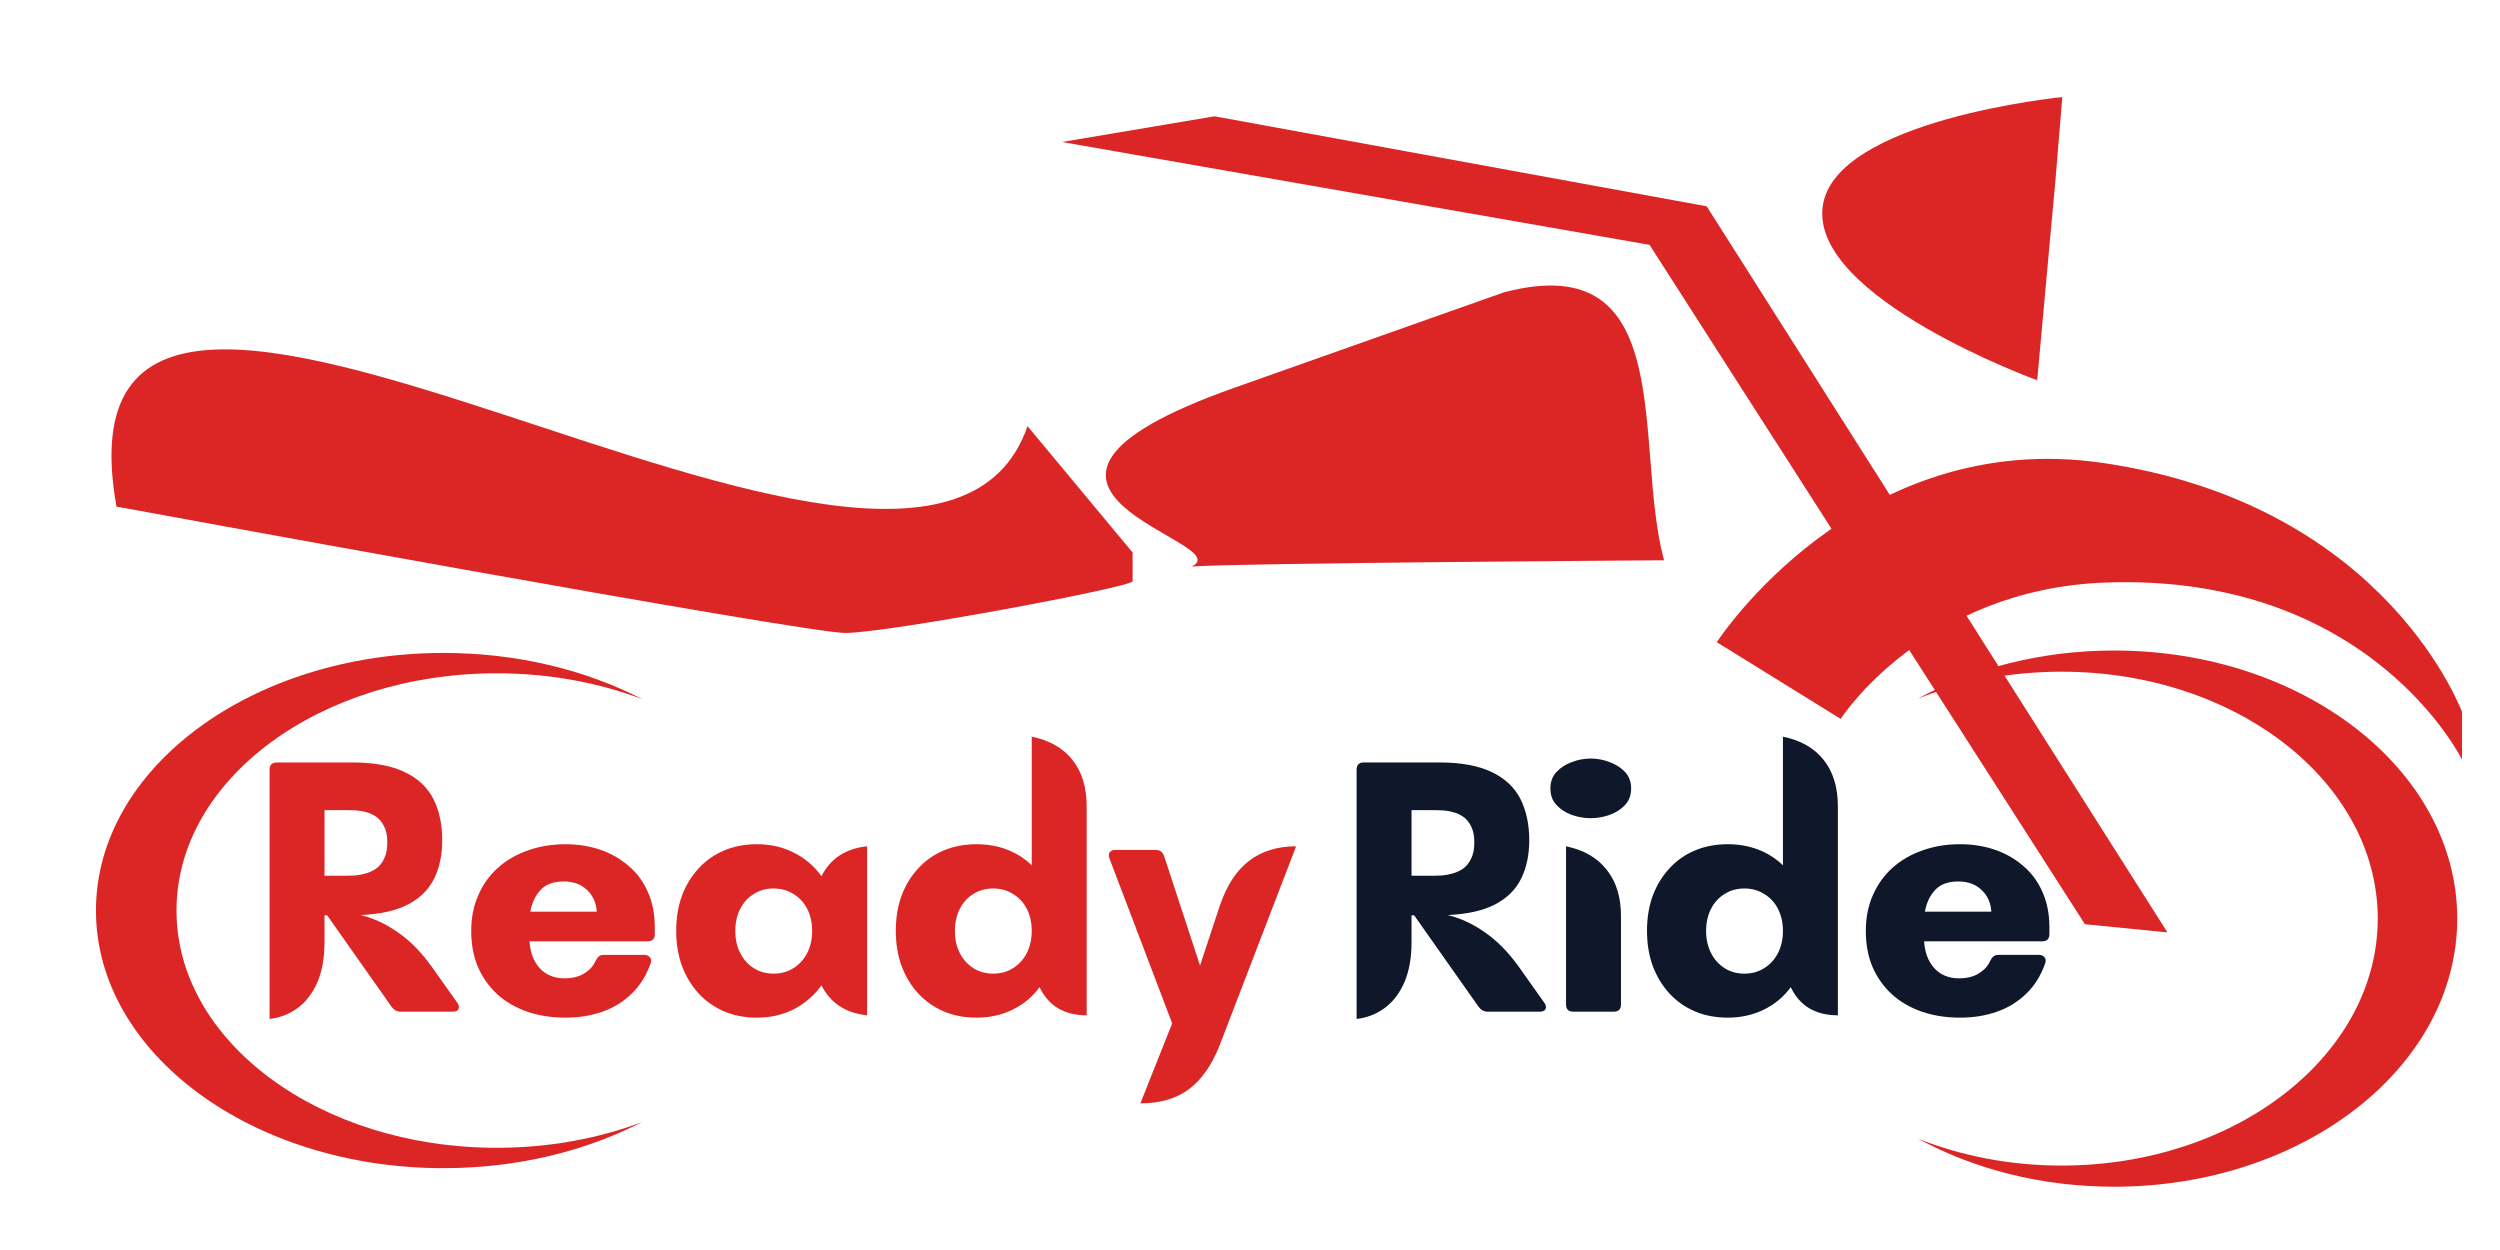
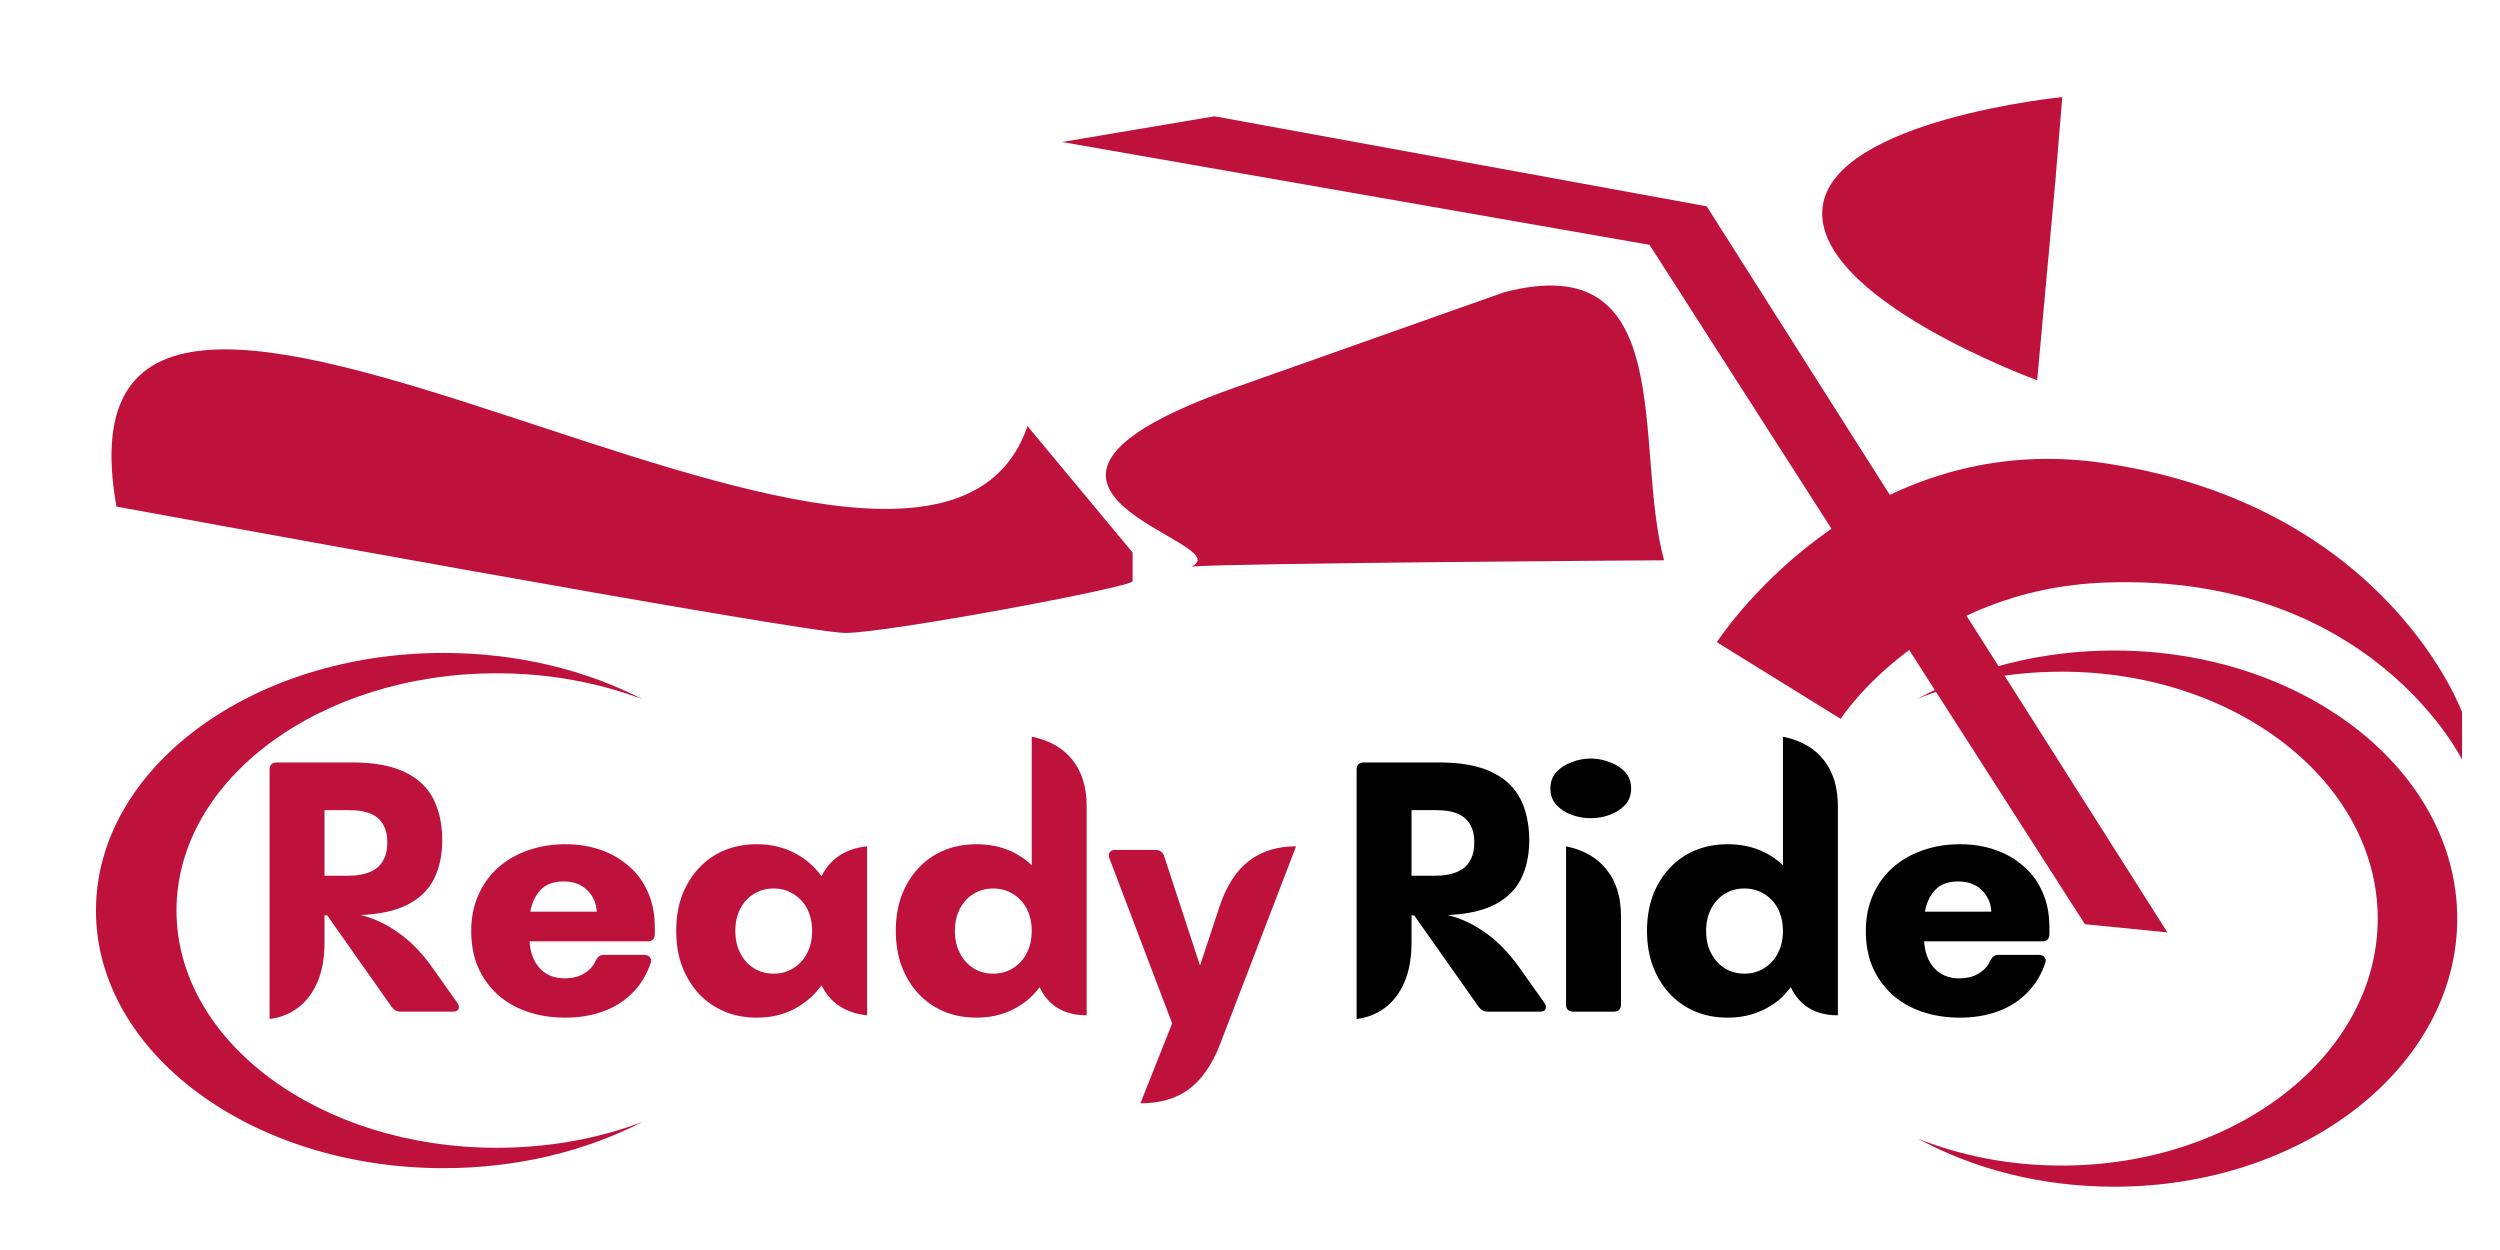
<svg xmlns="http://www.w3.org/2000/svg" width="200" zoomAndPan="magnify" viewBox="0 0 150 75" height="100" preserveAspectRatio="xMidYMid meet" version="1.0">
  <defs>
    <g />
-     <clipPath id="99739ce92e">
+     <clipPath id="a856530958">
      <path d="M 103 27 L 147.723 27 L 147.723 46 L 103 46 Z M 103 27 " clip-rule="nonzero" />
    </clipPath>
-     <clipPath id="5ea392f884">
+     <clipPath id="5f829f54a9">
      <path d="M 115 39 L 147.723 39 L 147.723 71.25 L 115 71.25 Z M 115 39 " clip-rule="nonzero" />
    </clipPath>
  </defs>
-   <path fill="#dc2626" d="M 99.844 33.617 C 97.977 26.781 100.805 14.77 90.238 17.539 L 74.059 23.266 C 56.691 29.418 74.535 32.523 71.5 33.992 C 74.387 33.777 99.844 33.617 99.844 33.617 Z M 99.844 33.617 " fill-opacity="1" fill-rule="nonzero" />
-   <g clip-path="url(#99739ce92e)">
-     <path fill="#dc2626" d="M 147.785 45.691 L 147.785 42.879 C 147.785 42.879 143.359 30.332 126.234 27.785 C 111.375 25.578 103.008 38.531 103.008 38.531 L 110.441 43.133 C 110.441 43.133 115.457 35.312 126.418 34.949 C 142.363 34.418 147.785 45.691 147.785 45.691 Z M 147.785 45.691 " fill-opacity="1" fill-rule="nonzero" />
+   <path fill="#be123d" d="M 99.844 33.617 C 97.977 26.781 100.805 14.77 90.238 17.539 L 74.059 23.266 C 56.691 29.418 74.535 32.523 71.5 33.992 C 74.387 33.777 99.844 33.617 99.844 33.617 Z M 99.844 33.617 " fill-opacity="1" fill-rule="nonzero" />
+   <g clip-path="url(#a856530958)">
+     <path fill="#be123d" d="M 147.785 45.691 L 147.785 42.879 C 147.785 42.879 143.359 30.332 126.234 27.785 C 111.375 25.578 103.008 38.531 103.008 38.531 L 110.441 43.133 C 110.441 43.133 115.457 35.312 126.418 34.949 C 142.363 34.418 147.785 45.691 147.785 45.691 Z M 147.785 45.691 " fill-opacity="1" fill-rule="nonzero" />
  </g>
-   <g clip-path="url(#5ea392f884)">
-     <path fill="#dc2626" d="M 126.848 39.031 C 138.219 39.031 147.434 46.234 147.434 55.117 C 147.434 64.004 138.215 71.203 126.848 71.203 C 122.477 71.203 118.426 70.141 115.09 68.324 C 117.676 69.355 120.602 69.934 123.699 69.934 C 134.172 69.934 142.664 63.301 142.664 55.117 C 142.664 46.934 134.172 40.301 123.699 40.301 C 120.594 40.301 117.656 40.883 115.07 41.918 C 118.406 40.098 122.469 39.031 126.848 39.031 Z M 126.848 39.031 " fill-opacity="1" fill-rule="evenodd" />
+   <g clip-path="url(#5f829f54a9)">
+     <path fill="#be123d" d="M 126.848 39.031 C 138.219 39.031 147.434 46.234 147.434 55.117 C 147.434 64.004 138.215 71.203 126.848 71.203 C 122.477 71.203 118.426 70.141 115.09 68.324 C 117.676 69.355 120.602 69.934 123.699 69.934 C 134.172 69.934 142.664 63.301 142.664 55.117 C 142.664 46.934 134.172 40.301 123.699 40.301 C 120.594 40.301 117.656 40.883 115.07 41.918 C 118.406 40.098 122.469 39.031 126.848 39.031 Z M 126.848 39.031 " fill-opacity="1" fill-rule="evenodd" />
  </g>
-   <path fill="#dc2626" d="M 26.613 39.176 C 15.098 39.176 5.758 46.098 5.758 54.633 C 5.758 63.168 15.094 70.09 26.613 70.09 C 31.039 70.09 35.145 69.066 38.523 67.324 C 35.906 68.312 32.938 68.867 29.801 68.867 C 19.191 68.867 10.59 62.496 10.59 54.633 C 10.59 46.77 19.191 40.398 29.801 40.398 C 32.949 40.398 35.922 40.957 38.543 41.953 C 35.164 40.203 31.051 39.176 26.613 39.176 Z M 26.613 39.176 " fill-opacity="1" fill-rule="evenodd" />
-   <path fill="#dc2626" d="M 125.098 55.453 L 130.047 55.945 L 102.402 12.379 L 72.871 6.977 L 63.719 8.52 L 98.973 14.691 L 125.098 55.457 Z M 125.098 55.453 " fill-opacity="1" fill-rule="nonzero" />
-   <path fill="#dc2626" d="M 123.355 10.504 L 122.23 22.816 C 122.23 22.816 108.672 17.883 109.359 12.41 C 110.02 7.18 123.738 5.824 123.738 5.824 L 123.352 10.504 Z M 123.355 10.504 " fill-opacity="1" fill-rule="nonzero" />
-   <path fill="#dc2626" d="M 67.957 34.875 L 67.957 33.152 L 61.652 25.57 C 55.328 43.844 2.25 3.793 6.988 30.395 C 6.988 30.395 48.195 37.977 50.719 37.977 C 53.242 37.977 67.957 35.219 67.957 34.875 Z M 67.957 34.875 " fill-opacity="1" fill-rule="nonzero" />
-   <g fill="#dc2626" fill-opacity="1">
+   <path fill="#be123d" d="M 26.613 39.176 C 15.098 39.176 5.758 46.098 5.758 54.633 C 5.758 63.168 15.094 70.09 26.613 70.09 C 31.039 70.09 35.145 69.066 38.523 67.324 C 35.906 68.312 32.938 68.867 29.801 68.867 C 19.191 68.867 10.59 62.496 10.59 54.633 C 10.59 46.77 19.191 40.398 29.801 40.398 C 32.949 40.398 35.922 40.957 38.543 41.953 C 35.164 40.203 31.051 39.176 26.613 39.176 Z M 26.613 39.176 " fill-opacity="1" fill-rule="evenodd" />
+   <path fill="#be123d" d="M 125.098 55.453 L 130.047 55.945 L 102.402 12.379 L 72.871 6.977 L 63.719 8.52 L 98.973 14.691 L 125.098 55.457 Z M 125.098 55.453 " fill-opacity="1" fill-rule="nonzero" />
+   <path fill="#be123d" d="M 123.355 10.504 L 122.23 22.816 C 122.23 22.816 108.672 17.883 109.359 12.41 C 110.02 7.18 123.738 5.824 123.738 5.824 L 123.352 10.504 Z M 123.355 10.504 " fill-opacity="1" fill-rule="nonzero" />
+   <path fill="#be123d" d="M 67.957 34.875 L 67.957 33.152 L 61.652 25.57 C 55.328 43.844 2.25 3.793 6.988 30.395 C 6.988 30.395 48.195 37.977 50.719 37.977 C 53.242 37.977 67.957 35.219 67.957 34.875 Z M 67.957 34.875 " fill-opacity="1" fill-rule="nonzero" />
+   <g fill="#be123d" fill-opacity="1">
    <g transform="translate(14.98749, 60.69999)">
      <g>
        <path d="M 10.891 -2.734 L 12.453 -0.531 C 12.516 -0.445 12.547 -0.363 12.547 -0.281 C 12.547 -0.094 12.422 0 12.172 0 L 9.047 0 C 8.836 0 8.66 -0.094 8.516 -0.281 L 4.641 -5.781 L 4.484 -5.781 L 4.484 -4.156 C 4.484 -3.238 4.344 -2.445 4.062 -1.781 C 3.781 -1.125 3.391 -0.609 2.891 -0.234 C 2.391 0.141 1.82 0.363 1.188 0.438 L 1.188 -14.516 C 1.188 -14.805 1.332 -14.953 1.625 -14.953 L 4.047 -14.953 C 4.098 -14.953 4.133 -14.953 4.156 -14.953 L 6.156 -14.953 C 7.457 -14.953 8.504 -14.758 9.297 -14.375 C 10.086 -14 10.66 -13.461 11.016 -12.766 C 11.367 -12.066 11.547 -11.238 11.547 -10.281 C 11.547 -9.406 11.383 -8.641 11.062 -7.984 C 10.738 -7.328 10.219 -6.812 9.5 -6.438 C 8.781 -6.062 7.832 -5.848 6.656 -5.797 C 7.426 -5.609 8.164 -5.266 8.875 -4.766 C 9.594 -4.273 10.266 -3.598 10.891 -2.734 Z M 8.25 -10.156 C 8.25 -10.551 8.188 -10.867 8.062 -11.109 C 7.945 -11.359 7.789 -11.551 7.594 -11.688 C 7.406 -11.82 7.203 -11.914 6.984 -11.969 C 6.766 -12.031 6.551 -12.066 6.344 -12.078 C 6.133 -12.086 5.961 -12.094 5.828 -12.094 L 4.484 -12.094 L 4.484 -8.156 L 5.828 -8.156 C 5.961 -8.156 6.129 -8.16 6.328 -8.172 C 6.535 -8.191 6.75 -8.234 6.969 -8.297 C 7.188 -8.359 7.395 -8.457 7.594 -8.594 C 7.789 -8.738 7.945 -8.938 8.062 -9.188 C 8.188 -9.438 8.25 -9.758 8.25 -10.156 Z M 8.25 -10.156 " />
      </g>
    </g>
  </g>
-   <g fill="#dc2626" fill-opacity="1">
+   <g fill="#be123d" fill-opacity="1">
    <g transform="translate(27.67933, 60.69999)">
      <g>
        <path d="M 6.25 -10.047 C 6.988 -10.047 7.68 -9.938 8.328 -9.719 C 8.973 -9.5 9.539 -9.176 10.031 -8.75 C 10.531 -8.332 10.914 -7.812 11.188 -7.188 C 11.469 -6.57 11.609 -5.863 11.609 -5.062 L 11.609 -4.656 C 11.609 -4.363 11.461 -4.219 11.172 -4.219 L 4.094 -4.219 C 4.133 -3.551 4.336 -3.016 4.703 -2.609 C 5.078 -2.203 5.57 -2 6.188 -2 C 6.664 -2 7.062 -2.098 7.375 -2.297 C 7.695 -2.492 7.922 -2.738 8.047 -3.031 C 8.109 -3.156 8.176 -3.25 8.25 -3.312 C 8.32 -3.375 8.414 -3.406 8.531 -3.406 L 10.984 -3.406 C 11.129 -3.406 11.238 -3.359 11.312 -3.266 C 11.395 -3.18 11.41 -3.062 11.359 -2.906 C 11.098 -2.164 10.719 -1.555 10.219 -1.078 C 9.727 -0.598 9.145 -0.238 8.469 0 C 7.789 0.238 7.051 0.359 6.25 0.359 C 5.414 0.359 4.648 0.238 3.953 0 C 3.266 -0.238 2.672 -0.582 2.172 -1.031 C 1.672 -1.488 1.281 -2.035 1 -2.672 C 0.727 -3.316 0.594 -4.039 0.594 -4.844 C 0.594 -5.633 0.734 -6.348 1.016 -6.984 C 1.297 -7.629 1.688 -8.176 2.188 -8.625 C 2.695 -9.082 3.297 -9.43 3.984 -9.672 C 4.68 -9.922 5.438 -10.047 6.25 -10.047 Z M 4.141 -6 L 8.125 -6 C 8.094 -6.531 7.898 -6.961 7.547 -7.297 C 7.191 -7.641 6.723 -7.812 6.141 -7.812 C 5.523 -7.812 5.062 -7.641 4.75 -7.297 C 4.438 -6.961 4.234 -6.531 4.141 -6 Z M 4.141 -6 " />
      </g>
    </g>
  </g>
-   <g fill="#dc2626" fill-opacity="1">
+   <g fill="#be123d" fill-opacity="1">
    <g transform="translate(39.93125, 60.69999)">
      <g>
        <path d="M 9.359 -8.125 C 9.891 -9.188 10.801 -9.785 12.094 -9.922 L 12.094 0.219 C 10.801 0.082 9.891 -0.516 9.359 -1.578 C 8.93 -0.984 8.383 -0.508 7.719 -0.156 C 7.051 0.188 6.305 0.359 5.484 0.359 C 4.766 0.359 4.109 0.234 3.516 -0.016 C 2.922 -0.273 2.41 -0.633 1.984 -1.094 C 1.555 -1.562 1.223 -2.113 0.984 -2.75 C 0.754 -3.383 0.641 -4.086 0.641 -4.859 C 0.641 -5.617 0.754 -6.316 0.984 -6.953 C 1.223 -7.586 1.555 -8.133 1.984 -8.594 C 2.41 -9.062 2.922 -9.422 3.516 -9.672 C 4.109 -9.922 4.766 -10.047 5.484 -10.047 C 6.305 -10.047 7.051 -9.875 7.719 -9.531 C 8.383 -9.195 8.93 -8.727 9.359 -8.125 Z M 6.484 -2.281 C 6.93 -2.281 7.328 -2.391 7.672 -2.609 C 8.023 -2.828 8.301 -3.129 8.5 -3.516 C 8.695 -3.898 8.797 -4.344 8.797 -4.844 C 8.797 -5.344 8.695 -5.785 8.5 -6.172 C 8.301 -6.555 8.023 -6.852 7.672 -7.062 C 7.328 -7.281 6.93 -7.391 6.484 -7.391 C 6.035 -7.391 5.641 -7.281 5.297 -7.062 C 4.953 -6.852 4.68 -6.555 4.484 -6.172 C 4.285 -5.785 4.188 -5.344 4.188 -4.844 C 4.188 -4.344 4.285 -3.898 4.484 -3.516 C 4.68 -3.129 4.953 -2.828 5.297 -2.609 C 5.641 -2.391 6.035 -2.281 6.484 -2.281 Z M 6.484 -2.281 " />
      </g>
    </g>
  </g>
-   <g fill="#dc2626" fill-opacity="1">
+   <g fill="#be123d" fill-opacity="1">
    <g transform="translate(53.10701, 60.69999)">
      <g>
        <path d="M 8.797 -8.781 L 8.797 -16.5 C 9.867 -16.281 10.688 -15.812 11.25 -15.094 C 11.812 -14.383 12.094 -13.457 12.094 -12.312 L 12.094 0.219 C 10.75 0.219 9.805 -0.344 9.266 -1.469 C 8.848 -0.895 8.312 -0.445 7.656 -0.125 C 7.008 0.195 6.285 0.359 5.484 0.359 C 4.766 0.359 4.109 0.234 3.516 -0.016 C 2.922 -0.273 2.41 -0.633 1.984 -1.094 C 1.555 -1.562 1.223 -2.113 0.984 -2.75 C 0.754 -3.383 0.641 -4.086 0.641 -4.859 C 0.641 -5.617 0.754 -6.316 0.984 -6.953 C 1.223 -7.586 1.555 -8.133 1.984 -8.594 C 2.41 -9.062 2.922 -9.422 3.516 -9.672 C 4.109 -9.922 4.766 -10.047 5.484 -10.047 C 6.148 -10.047 6.766 -9.938 7.328 -9.719 C 7.891 -9.5 8.379 -9.188 8.797 -8.781 Z M 6.484 -2.281 C 6.93 -2.281 7.328 -2.391 7.672 -2.609 C 8.023 -2.828 8.301 -3.129 8.5 -3.516 C 8.695 -3.898 8.797 -4.344 8.797 -4.844 C 8.797 -5.344 8.695 -5.785 8.5 -6.172 C 8.301 -6.555 8.023 -6.852 7.672 -7.062 C 7.328 -7.281 6.93 -7.391 6.484 -7.391 C 6.035 -7.391 5.641 -7.281 5.297 -7.062 C 4.953 -6.852 4.68 -6.555 4.484 -6.172 C 4.285 -5.785 4.188 -5.344 4.188 -4.844 C 4.188 -4.344 4.285 -3.898 4.484 -3.516 C 4.68 -3.129 4.953 -2.828 5.297 -2.609 C 5.641 -2.391 6.035 -2.281 6.484 -2.281 Z M 6.484 -2.281 " />
      </g>
    </g>
  </g>
-   <g fill="#dc2626" fill-opacity="1">
+   <g fill="#be123d" fill-opacity="1">
    <g transform="translate(66.28276, 60.69999)">
      <g>
        <path d="M 2.141 5.5 L 4.047 0.703 L 0.281 -9.203 C 0.227 -9.348 0.234 -9.469 0.297 -9.562 C 0.359 -9.656 0.473 -9.703 0.641 -9.703 L 3.062 -9.703 C 3.312 -9.703 3.477 -9.582 3.562 -9.344 L 5.719 -2.766 L 6.906 -6.359 C 7.32 -7.578 7.906 -8.473 8.656 -9.047 C 9.414 -9.629 10.359 -9.922 11.484 -9.922 L 6.891 2.031 C 6.422 3.219 5.805 4.094 5.047 4.656 C 4.285 5.219 3.316 5.5 2.141 5.5 Z M 2.141 5.5 " />
      </g>
    </g>
  </g>
-   <g fill="#0f172a" fill-opacity="1">
+   <g fill="#000000" fill-opacity="1">
    <g transform="translate(80.20818, 60.69999)">
      <g>
        <path d="M 10.891 -2.734 L 12.453 -0.531 C 12.516 -0.445 12.547 -0.363 12.547 -0.281 C 12.547 -0.094 12.422 0 12.172 0 L 9.047 0 C 8.836 0 8.66 -0.094 8.516 -0.281 L 4.641 -5.781 L 4.484 -5.781 L 4.484 -4.156 C 4.484 -3.238 4.344 -2.445 4.062 -1.781 C 3.781 -1.125 3.391 -0.609 2.891 -0.234 C 2.391 0.141 1.82 0.363 1.188 0.438 L 1.188 -14.516 C 1.188 -14.805 1.332 -14.953 1.625 -14.953 L 4.047 -14.953 C 4.098 -14.953 4.133 -14.953 4.156 -14.953 L 6.156 -14.953 C 7.457 -14.953 8.504 -14.758 9.297 -14.375 C 10.086 -14 10.66 -13.461 11.016 -12.766 C 11.367 -12.066 11.547 -11.238 11.547 -10.281 C 11.547 -9.406 11.383 -8.641 11.062 -7.984 C 10.738 -7.328 10.219 -6.812 9.5 -6.438 C 8.781 -6.062 7.832 -5.848 6.656 -5.797 C 7.426 -5.609 8.164 -5.266 8.875 -4.766 C 9.594 -4.273 10.266 -3.598 10.891 -2.734 Z M 8.25 -10.156 C 8.25 -10.551 8.188 -10.867 8.062 -11.109 C 7.945 -11.359 7.789 -11.551 7.594 -11.688 C 7.406 -11.82 7.203 -11.914 6.984 -11.969 C 6.766 -12.031 6.551 -12.066 6.344 -12.078 C 6.133 -12.086 5.961 -12.094 5.828 -12.094 L 4.484 -12.094 L 4.484 -8.156 L 5.828 -8.156 C 5.961 -8.156 6.129 -8.16 6.328 -8.172 C 6.535 -8.191 6.75 -8.234 6.969 -8.297 C 7.188 -8.359 7.395 -8.457 7.594 -8.594 C 7.789 -8.738 7.945 -8.938 8.062 -9.188 C 8.188 -9.438 8.25 -9.758 8.25 -10.156 Z M 8.25 -10.156 " />
      </g>
    </g>
  </g>
-   <g fill="#0f172a" fill-opacity="1">
+   <g fill="#000000" fill-opacity="1">
    <g transform="translate(92.90002, 60.69999)">
      <g>
        <path d="M 2.547 -11.609 C 2.148 -11.609 1.766 -11.676 1.391 -11.812 C 1.023 -11.945 0.723 -12.145 0.484 -12.406 C 0.242 -12.664 0.125 -12.992 0.125 -13.391 C 0.125 -13.785 0.242 -14.113 0.484 -14.375 C 0.723 -14.633 1.023 -14.832 1.391 -14.969 C 1.766 -15.113 2.148 -15.188 2.547 -15.188 C 2.941 -15.188 3.32 -15.113 3.688 -14.969 C 4.062 -14.832 4.367 -14.633 4.609 -14.375 C 4.848 -14.113 4.969 -13.785 4.969 -13.391 C 4.969 -12.992 4.848 -12.664 4.609 -12.406 C 4.367 -12.145 4.062 -11.945 3.688 -11.812 C 3.32 -11.676 2.941 -11.609 2.547 -11.609 Z M 3.922 0 L 1.5 0 C 1.207 0 1.062 -0.145 1.062 -0.438 L 1.062 -9.922 C 2.125 -9.703 2.938 -9.234 3.5 -8.516 C 4.07 -7.805 4.359 -6.879 4.359 -5.734 L 4.359 -0.438 C 4.359 -0.145 4.211 0 3.922 0 Z M 3.922 0 " />
      </g>
    </g>
  </g>
-   <g fill="#0f172a" fill-opacity="1">
+   <g fill="#000000" fill-opacity="1">
    <g transform="translate(98.17913, 60.69999)">
      <g>
        <path d="M 8.797 -8.781 L 8.797 -16.5 C 9.867 -16.281 10.688 -15.812 11.25 -15.094 C 11.812 -14.383 12.094 -13.457 12.094 -12.312 L 12.094 0.219 C 10.75 0.219 9.805 -0.344 9.266 -1.469 C 8.848 -0.895 8.312 -0.445 7.656 -0.125 C 7.008 0.195 6.285 0.359 5.484 0.359 C 4.766 0.359 4.109 0.234 3.516 -0.016 C 2.922 -0.273 2.41 -0.633 1.984 -1.094 C 1.555 -1.562 1.223 -2.113 0.984 -2.75 C 0.754 -3.383 0.641 -4.086 0.641 -4.859 C 0.641 -5.617 0.754 -6.316 0.984 -6.953 C 1.223 -7.586 1.555 -8.133 1.984 -8.594 C 2.41 -9.062 2.922 -9.422 3.516 -9.672 C 4.109 -9.922 4.766 -10.047 5.484 -10.047 C 6.148 -10.047 6.766 -9.938 7.328 -9.719 C 7.891 -9.5 8.379 -9.188 8.797 -8.781 Z M 6.484 -2.281 C 6.93 -2.281 7.328 -2.391 7.672 -2.609 C 8.023 -2.828 8.301 -3.129 8.5 -3.516 C 8.695 -3.898 8.797 -4.344 8.797 -4.844 C 8.797 -5.344 8.695 -5.785 8.5 -6.172 C 8.301 -6.555 8.023 -6.852 7.672 -7.062 C 7.328 -7.281 6.93 -7.391 6.484 -7.391 C 6.035 -7.391 5.641 -7.281 5.297 -7.062 C 4.953 -6.852 4.68 -6.555 4.484 -6.172 C 4.285 -5.785 4.188 -5.344 4.188 -4.844 C 4.188 -4.344 4.285 -3.898 4.484 -3.516 C 4.68 -3.129 4.953 -2.828 5.297 -2.609 C 5.641 -2.391 6.035 -2.281 6.484 -2.281 Z M 6.484 -2.281 " />
      </g>
    </g>
  </g>
-   <g fill="#0f172a" fill-opacity="1">
+   <g fill="#000000" fill-opacity="1">
    <g transform="translate(111.3549, 60.69999)">
      <g>
        <path d="M 6.25 -10.047 C 6.988 -10.047 7.68 -9.938 8.328 -9.719 C 8.973 -9.5 9.539 -9.176 10.031 -8.75 C 10.531 -8.332 10.914 -7.812 11.188 -7.188 C 11.469 -6.57 11.609 -5.863 11.609 -5.062 L 11.609 -4.656 C 11.609 -4.363 11.461 -4.219 11.172 -4.219 L 4.094 -4.219 C 4.133 -3.551 4.336 -3.016 4.703 -2.609 C 5.078 -2.203 5.57 -2 6.188 -2 C 6.664 -2 7.062 -2.098 7.375 -2.297 C 7.695 -2.492 7.922 -2.738 8.047 -3.031 C 8.109 -3.156 8.176 -3.25 8.25 -3.312 C 8.32 -3.375 8.414 -3.406 8.531 -3.406 L 10.984 -3.406 C 11.129 -3.406 11.238 -3.359 11.312 -3.266 C 11.395 -3.18 11.41 -3.062 11.359 -2.906 C 11.098 -2.164 10.719 -1.555 10.219 -1.078 C 9.727 -0.598 9.145 -0.238 8.469 0 C 7.789 0.238 7.051 0.359 6.25 0.359 C 5.414 0.359 4.648 0.238 3.953 0 C 3.266 -0.238 2.672 -0.582 2.172 -1.031 C 1.672 -1.488 1.281 -2.035 1 -2.672 C 0.727 -3.316 0.594 -4.039 0.594 -4.844 C 0.594 -5.633 0.734 -6.348 1.016 -6.984 C 1.297 -7.629 1.688 -8.176 2.188 -8.625 C 2.695 -9.082 3.297 -9.43 3.984 -9.672 C 4.68 -9.922 5.438 -10.047 6.25 -10.047 Z M 4.141 -6 L 8.125 -6 C 8.094 -6.531 7.898 -6.961 7.547 -7.297 C 7.191 -7.641 6.723 -7.812 6.141 -7.812 C 5.523 -7.812 5.062 -7.641 4.75 -7.297 C 4.438 -6.961 4.234 -6.531 4.141 -6 Z M 4.141 -6 " />
      </g>
    </g>
  </g>
</svg>
